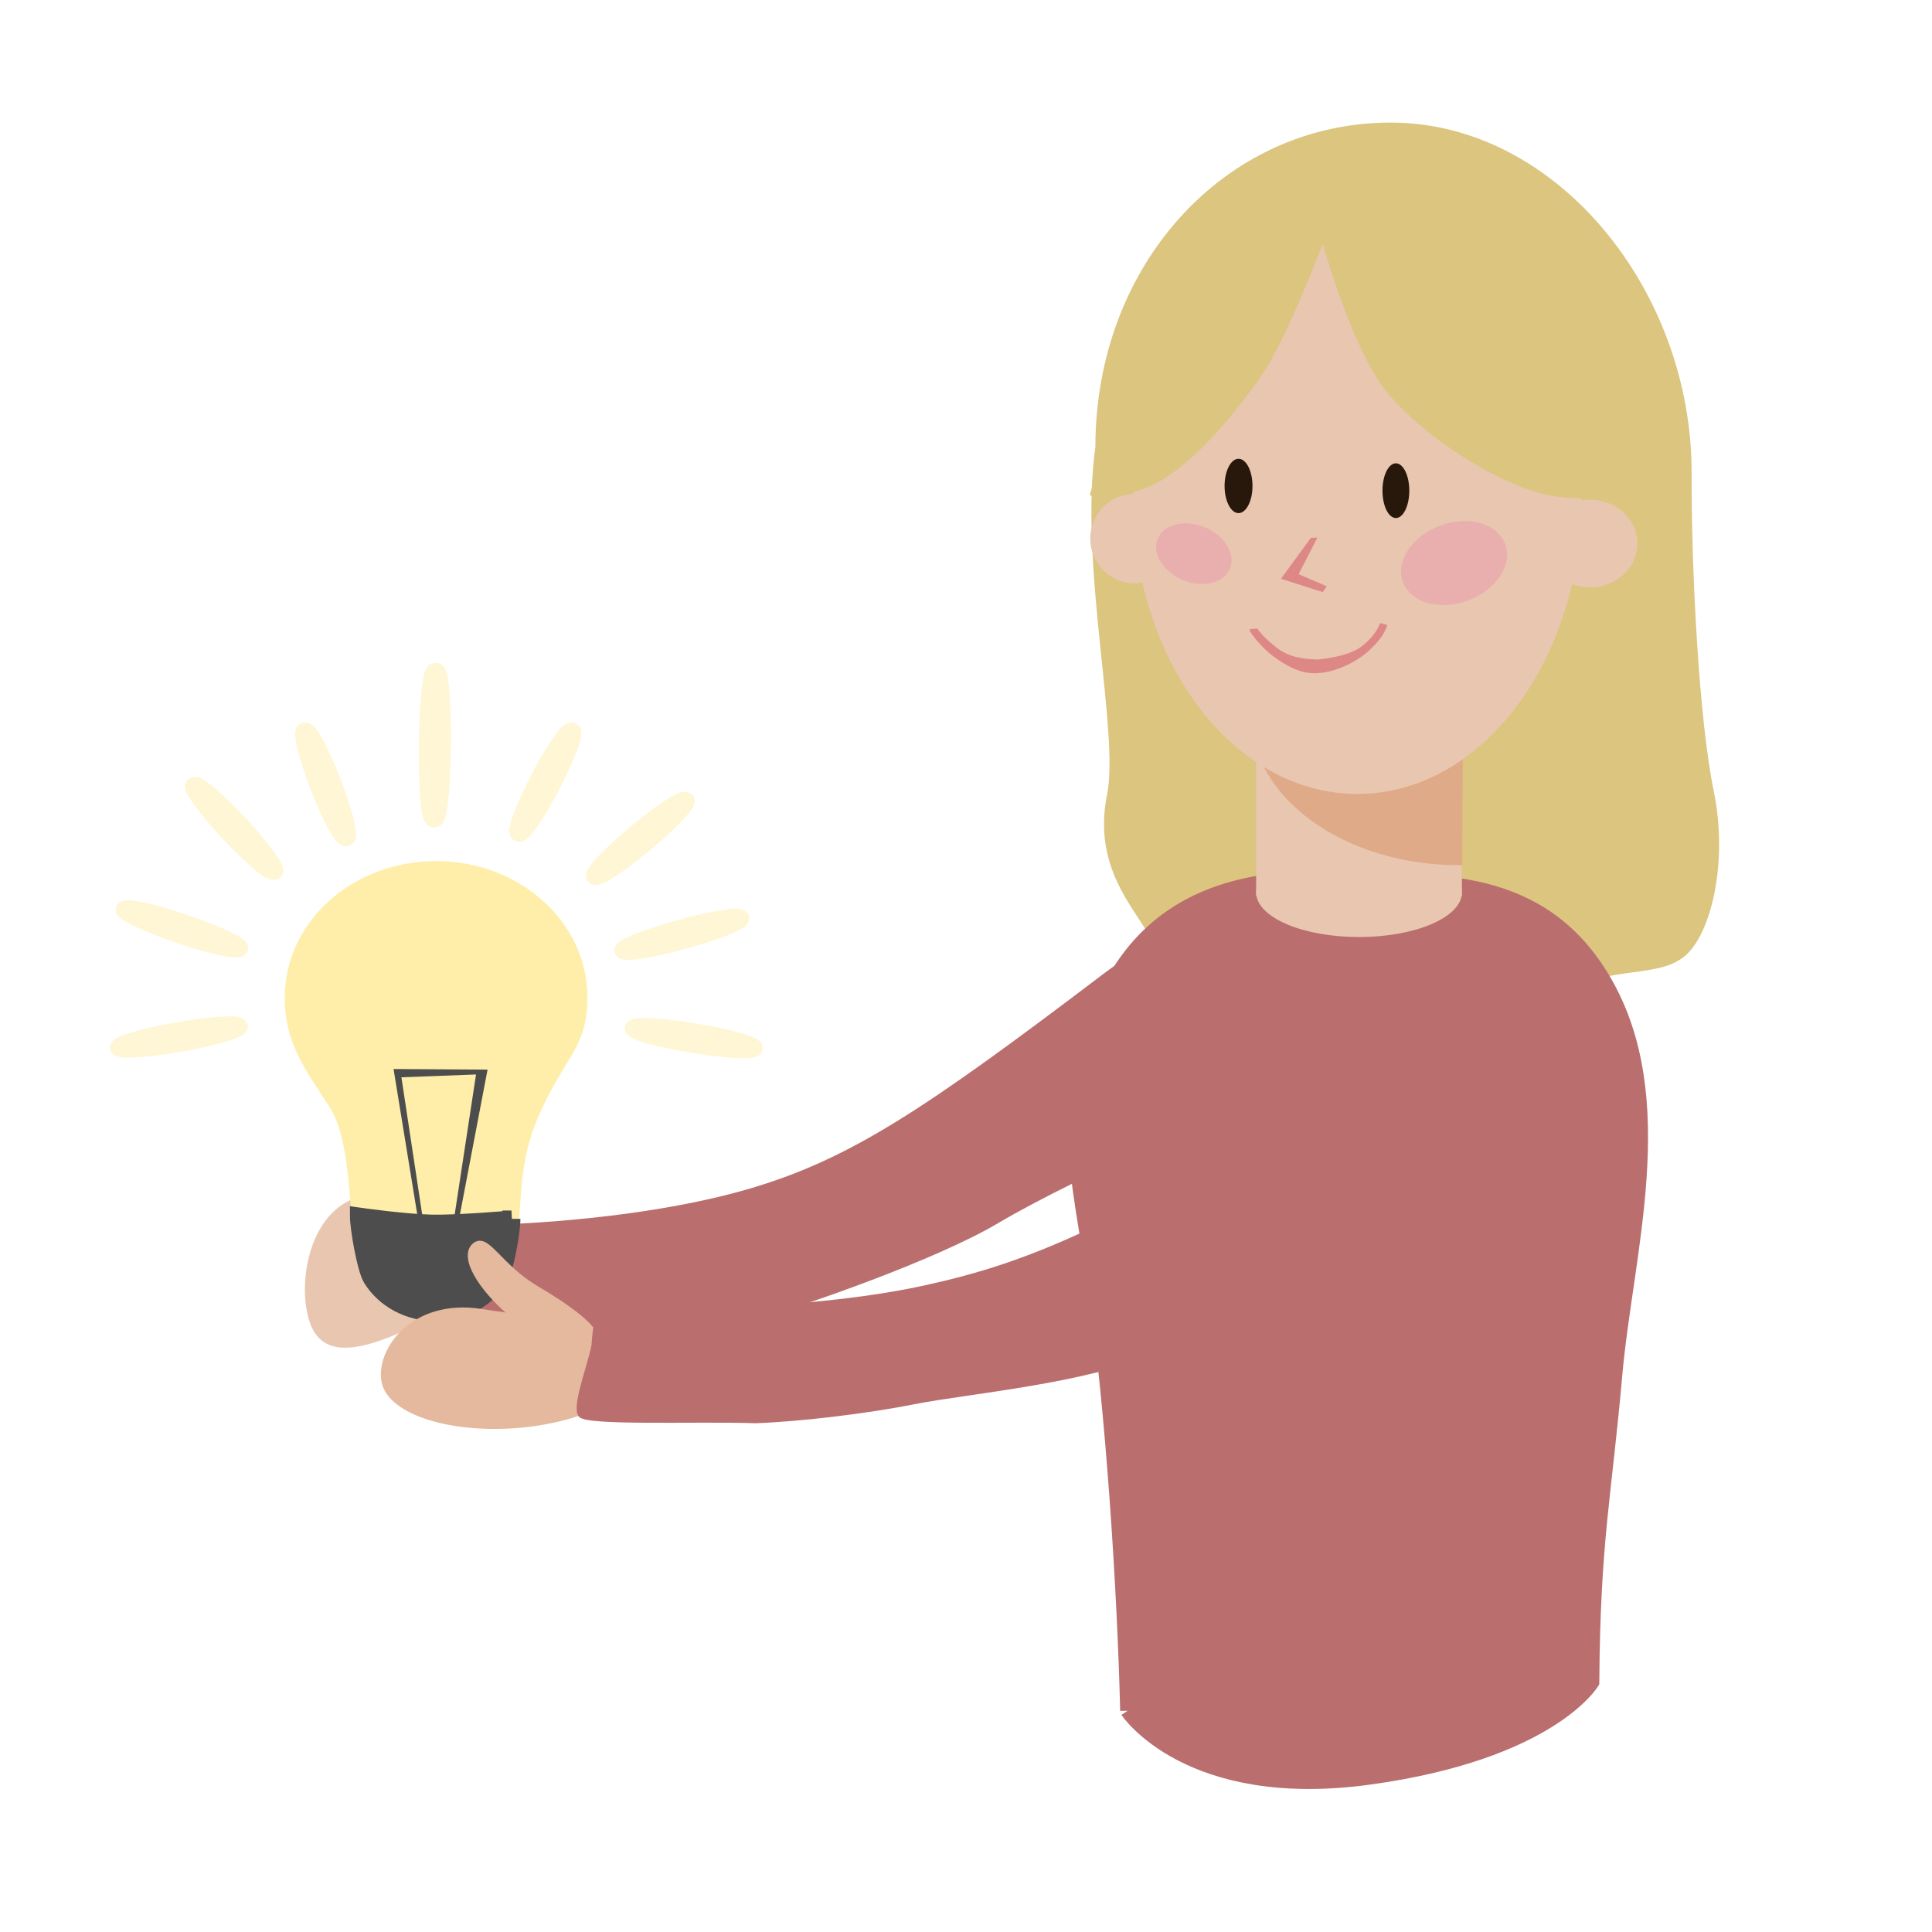
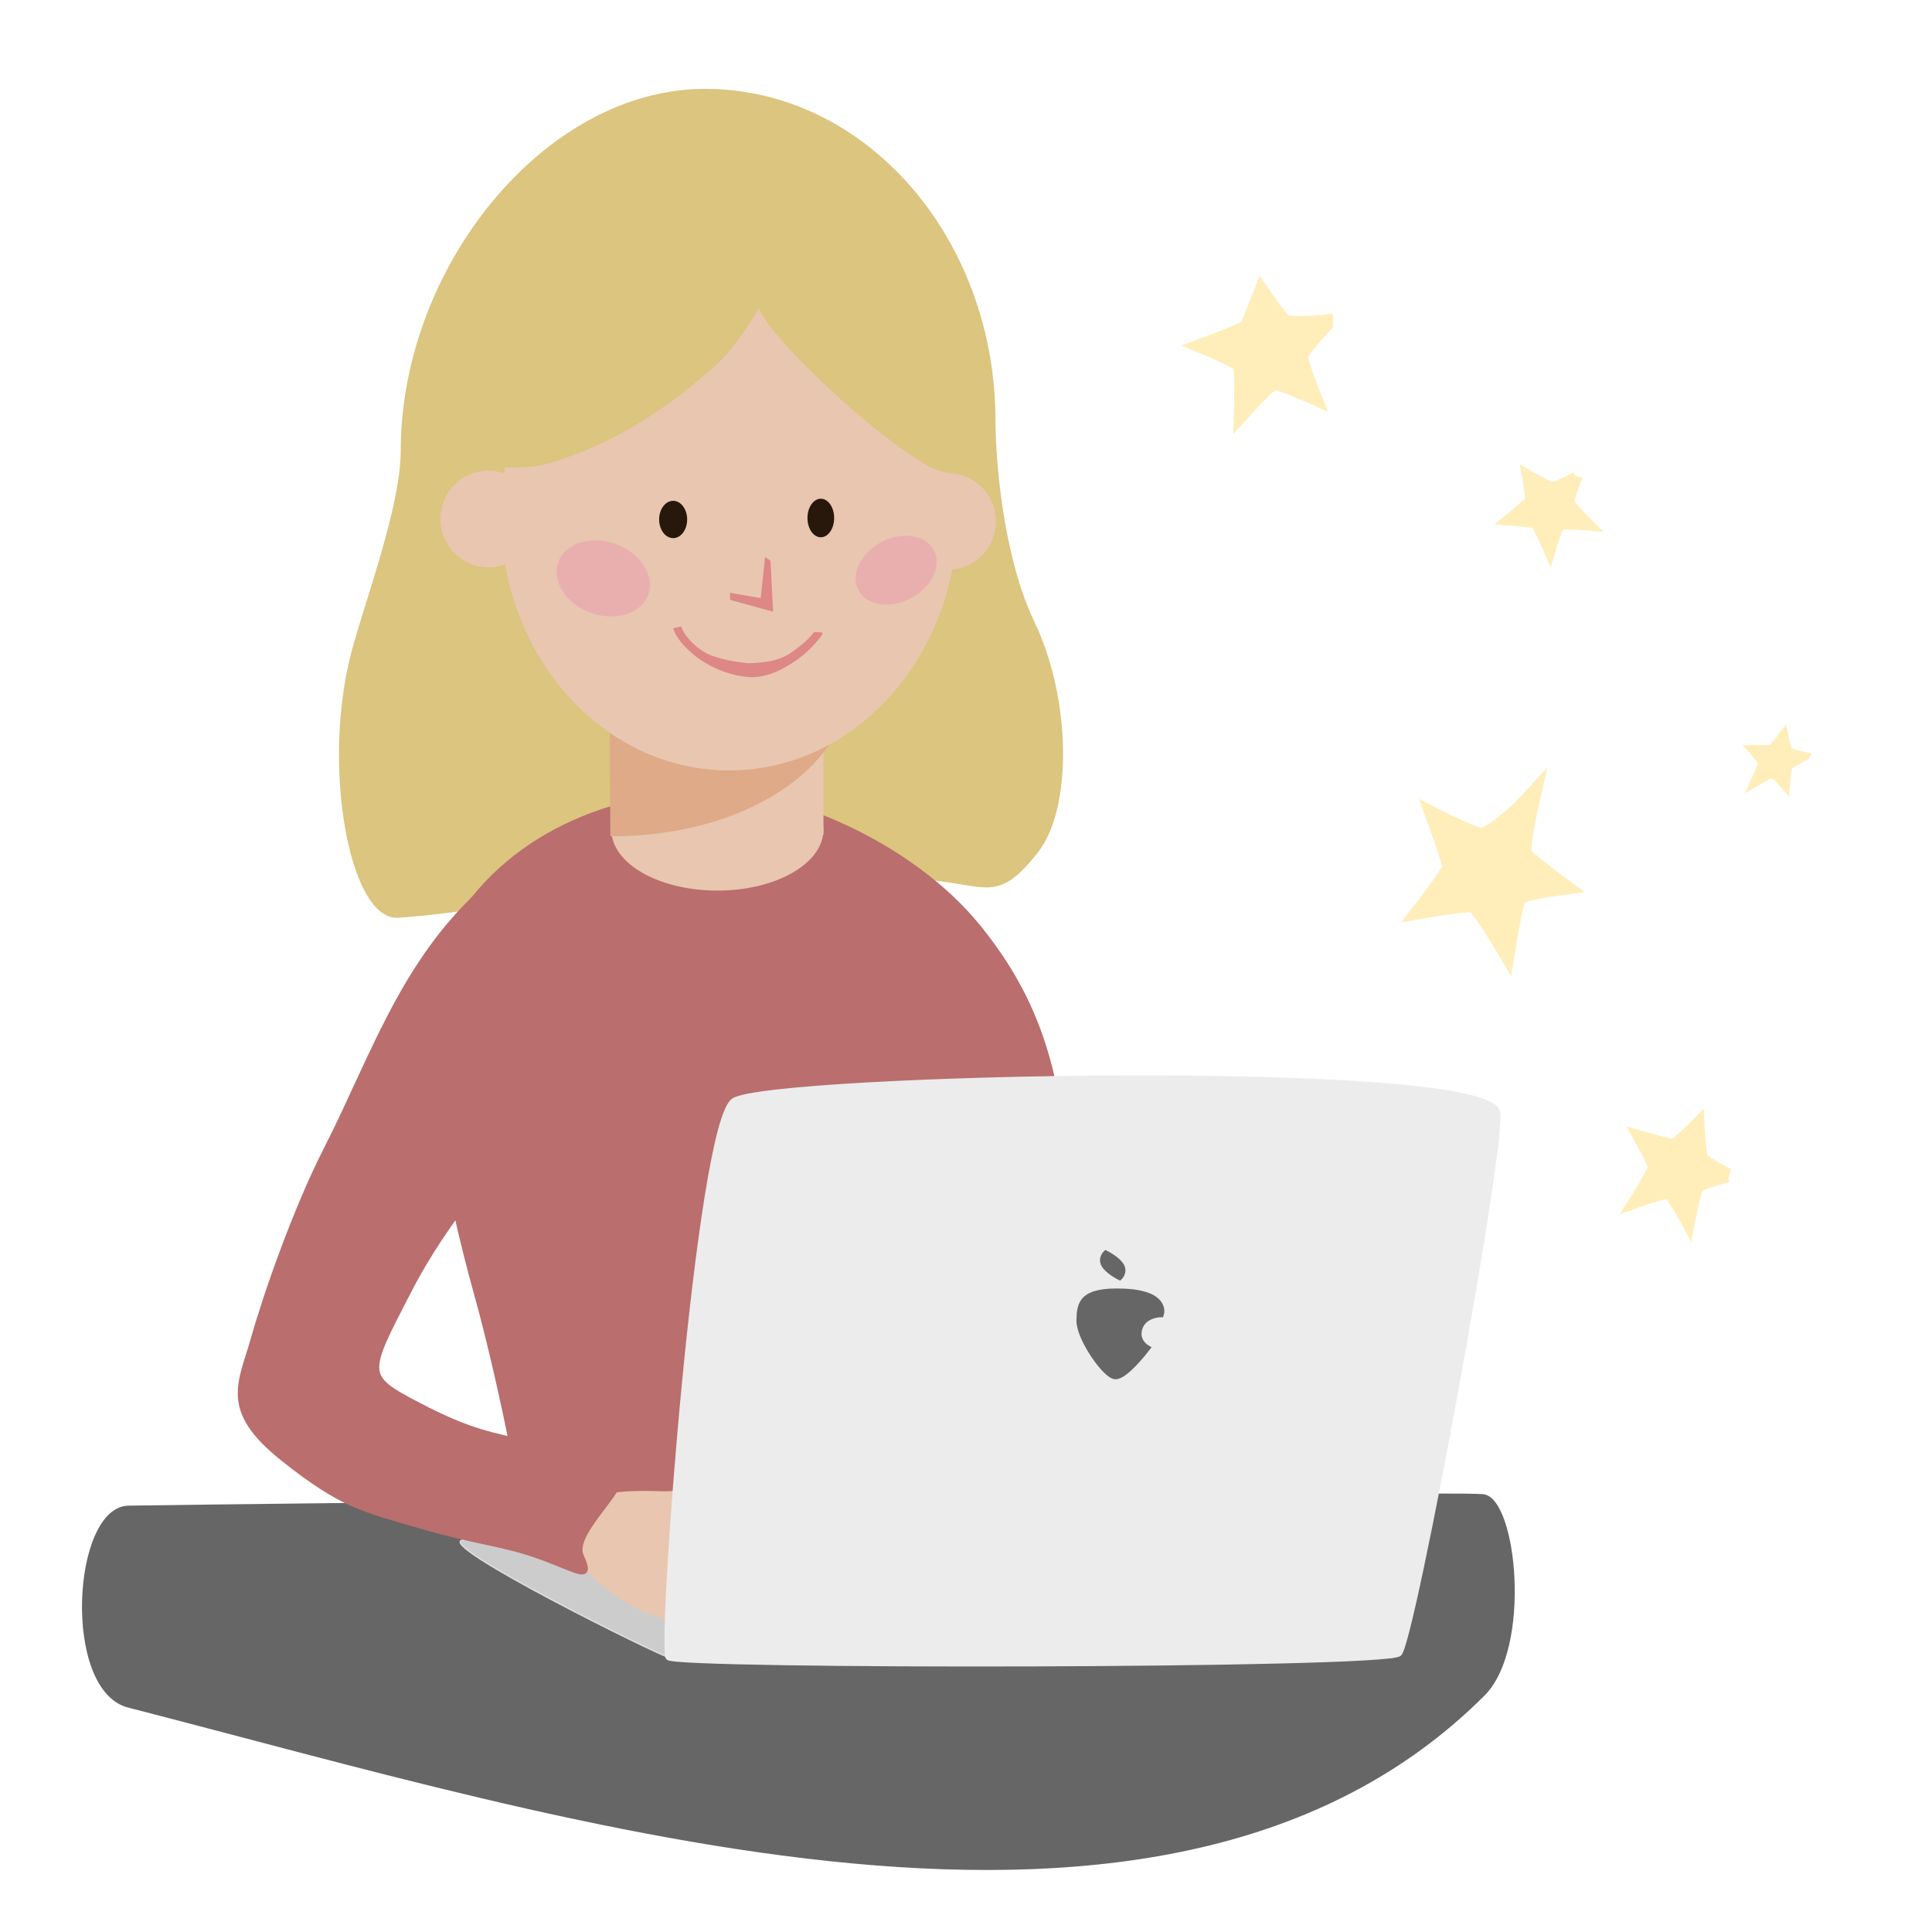
- <svg xmlns="http://www.w3.org/2000/svg" width="140mm" height="140mm" viewBox="0 0 140 140" version="1.1" id="svg8092">
-   <defs id="defs8086" />
+ <svg xmlns="http://www.w3.org/2000/svg" width="140mm" height="140mm" viewBox="0 0 140 140" version="1.1" id="svg5215">
+   <defs id="defs5209">
+     </defs>
  <g id="layer1" transform="translate(0,-157)">
-     <path style="opacity:1;fill:#dbc57f;fill-opacity:1;stroke:#dbc57f;stroke-width:0.593;stroke-opacity:1;paint-order:fill markers stroke" d="m 79.673,189.393 c -1.199,8.577 1.773,20.653 0.836,25.269 -0.937,4.616 1.467,7.457 2.621,9.318 1.339,2.159 3.481,2.161 8.181,4.702 4.699,2.541 15.662,2.085 20.895,-0.013 4.959,-1.987 7.854,-1.135 9.657,-2.587 1.803,-1.452 3.093,-6.562 2.027,-11.721 -1.066,-5.159 -1.63,-15.907 -1.606,-23.136 0,-13.049 -9.668,-25.046 -21.505,-25.046 -11.837,0 -21.107,10.165 -21.107,23.214 z" id="path4797-2" />
-     <path style="opacity:1;fill:#ba6e6e;fill-opacity:1;stroke:#ba6e6e;stroke-width:0.24;stroke-opacity:1;paint-order:fill markers stroke" d="m 31.75,248.918 c 0,0 -0.137,-2.618 0.267,-2.945 0.404,-0.328 2.828,-0.074 2.828,-0.074 7.403,-0.193 14.606,-1.181 19.678,-2.699 7.217,-2.159 12.602,-5.765 24.885,-15.061 5.528,-4.304 13.332,-7.714 14.647,-7.098 l 3.26,5.134 -6.066,-0.413 c -0.841,3.347 -1.359,10.609 -1.468,10.848 -0.368,0.805 -11.268,5.229 -17.558,8.946 -4.45,2.629 -13.978,5.964 -17.615,6.976 -3.262,0.908 -7.96,1.773 -11.009,2.029 -4.104,0.024 -11.854,0.582 -12.327,0.063 -0.473,-0.519 0.322,-3.974 0.478,-5.705 z" id="path8009-0" />
-     <ellipse style="fill:#e9c6af;stroke-width:0.501" id="path81-5" cx="-115.216" cy="196.386" rx="3.44" ry="3.185" transform="scale(-1,1)" />
-     <ellipse style="fill:#e9c6af;stroke-width:0.486" id="path81-0-7" cx="-82.183" cy="196.029" rx="3.181" ry="3.236" transform="scale(-1,1)" />
-     <path style="opacity:1;fill:#ba6e6e;fill-opacity:1;stroke:#ba6e6e;stroke-width:1.109;stroke-opacity:1;paint-order:fill markers stroke" d="m 81.726,280.963 c -0.207,-8.6 -1.044,-21.865 -2.337,-30.741 -1.189,-8.159 -2.984,-13.564 0.992,-21.457 3.977,-7.893 11.8,-8.308 17.522,-8.066 5.988,0.318 13.711,-0.494 18.318,7.414 4.973,8.536 1.559,19.678 0.781,28.521 -0.778,8.843 -1.588,11.902 -1.666,22.26 0,0 -3.009,5.072 -16.131,6.876 -13.122,1.804 -17.479,-4.809 -17.479,-4.809 z" id="path4872-1" />
-     <g id="g4870-4" transform="matrix(-1.50807,0,0,0.9356208,323.3886,153.6064)">
-       <rect y="58.796" x="144.326" height="14.098" width="9.622" id="rect4838-0" style="opacity:1;fill:#e9c6af;fill-opacity:1;stroke:#e9c6af;stroke-width:0.265;stroke-opacity:1;paint-order:fill markers stroke" />
-       <ellipse ry="3.322" rx="4.809" cy="72.744" cx="149.136" id="path4842-9" style="opacity:1;fill:#e9c6af;fill-opacity:1;stroke:#e9c6af;stroke-width:0.269;stroke-opacity:1;paint-order:fill markers stroke" />
+     <path style="opacity:1;fill:#dbc57f;fill-opacity:1;stroke:#dbc57f;stroke-width:0.586;stroke-opacity:1;paint-order:fill markers stroke" d="m 71.845,187.518 c 0,2.533 0.478,9.726 2.858,14.69 2.588,5.397 2.756,13.263 0.246,16.422 -3.168,3.986 -3.369,1.778 -10.044,1.716 -6.675,-0.061 -15.964,0.6 -21.456,0.6 -5.699,1e-5 -4.995,1.561 -14.588,2.264 -3.156,0.232 -5.296,-10.538 -3.121,-18.854 0.927,-3.543 3.591,-10.59 3.591,-14.681 0,-13.137 10.306,-25.943 21.765,-25.943 11.46,0 20.749,10.649 20.749,23.786 z" id="path4797-2" />
+     <ellipse style="fill:#e9c6af;stroke:#e9c6af;stroke-width:0.491;stroke-opacity:1" id="path81-5" cx="35.386" cy="194.61" rx="3.233" ry="3.258" />
+     <ellipse style="fill:#e9c6af;stroke:#e9c6af;stroke-width:0.491;stroke-opacity:1" id="path81-0-7" cx="68.691" cy="194.782" rx="3.233" ry="3.258" />
+     <path style="opacity:1;fill:#ba6e6e;fill-opacity:1;stroke:#ba6e6e;stroke-width:1.048;stroke-miterlimit:4;stroke-dasharray:none;stroke-opacity:1;paint-order:fill markers stroke" d="m 80.952,268.892 c 0,0 -4.176,-10.578 -4.03,-21.612 0.146,-11.035 -1.622,-17.156 -6.341,-22.943 -4.719,-5.787 -13.709,-9.789 -19.802,-9.506 -6.042,0.281 -13.822,2.724 -17.93,10.094 -2.913,5.227 -0.019,18.455 2.018,25.759 2.037,7.303 3.785,17.29 3.785,17.29 l 14.585,1.231 z" id="path4872-1" />
+     <g id="g4870-4" transform="matrix(1.554669,0,0,1.276364,-179.8723,126.0264)">
+       <rect y="57.425" x="144.326" height="14.098" width="9.622" id="rect4838-0" style="opacity:1;fill:#e9c6af;fill-opacity:1;stroke:#e9c6af;stroke-width:0.265;stroke-opacity:1;paint-order:fill markers stroke" />
+       <ellipse ry="3.322" rx="4.809" cy="71.373" cx="149.136" id="path4842-9" style="opacity:1;fill:#e9c6af;fill-opacity:1;stroke:#e9c6af;stroke-width:0.269;stroke-opacity:1;paint-order:fill markers stroke" />
    </g>
-     <ellipse style="opacity:1;fill:#28170b;fill-opacity:1;stroke-width:0.417;paint-order:fill markers stroke" id="path4752-5-8" cx="-92.517" cy="192.69" rx="0.875" ry="1.265" transform="scale(-1,1)" />
-     <path style="opacity:1;fill:#deaa87;fill-opacity:1;stroke:#deaa87;stroke-width:0.521;stroke-opacity:1;paint-order:fill markers stroke" id="path4951-8" d="m -90.878,208.701 a 14.875,10.735 0 0 1 -14.818,10.735 l -0.057,-10.735 z" transform="scale(-1,1)" />
-     <ellipse style="opacity:1;fill:#e9c6af;stroke:#e9c6af;stroke-width:0.456;stroke-opacity:1" id="path77-5" cx="-98.361" cy="192.966" rx="16.051" ry="21.34" transform="scale(-1,1)" />
-     <ellipse style="opacity:1;fill:#28170b;fill-opacity:1;stroke-width:0.55;paint-order:fill markers stroke" id="path4752-01" cx="-101.151" cy="192.556" rx="0.972" ry="1.983" transform="scale(-1,1)" />
-     <ellipse style="opacity:1;fill:#28170b;fill-opacity:1;stroke-width:0.575;paint-order:fill markers stroke" id="path4752-0-9" ry="1.968" rx="1.011" cy="192.214" cx="-89.749" transform="scale(-1,1)" />
-     <path style="color:#000000;font-style:normal;font-variant:normal;font-weight:normal;font-stretch:normal;font-size:medium;line-height:normal;font-family:sans-serif;font-variant-ligatures:normal;font-variant-position:normal;font-variant-caps:normal;font-variant-numeric:normal;font-variant-alternates:normal;font-feature-settings:normal;text-indent:0;text-align:start;text-decoration:none;text-decoration-line:none;text-decoration-style:solid;text-decoration-color:#000000;letter-spacing:normal;word-spacing:normal;text-transform:none;writing-mode:lr-tb;direction:ltr;text-orientation:mixed;dominant-baseline:auto;baseline-shift:baseline;text-anchor:start;white-space:normal;shape-padding:0;clip-rule:nonzero;display:inline;overflow:visible;visibility:visible;opacity:1;isolation:auto;mix-blend-mode:normal;color-interpolation:sRGB;color-interpolation-filters:linearRGB;solid-color:#000000;solid-opacity:1;vector-effect:none;fill:#de8787;fill-opacity:1;fill-rule:nonzero;stroke:none;stroke-width:0.718px;stroke-linecap:butt;stroke-linejoin:miter;stroke-miterlimit:4;stroke-dasharray:none;stroke-dashoffset:0;stroke-opacity:1;color-rendering:auto;image-rendering:auto;shape-rendering:auto;text-rendering:auto;enable-background:accumulate" d="m 94.989,195.978 0.474,-0.021 -1.36,2.649 2.036,0.88 -0.291,0.418 -3.024,-0.965 z" id="path4787-5" />
-     <path style="color:#000000;font-style:normal;font-variant:normal;font-weight:normal;font-stretch:normal;font-size:medium;line-height:normal;font-family:sans-serif;font-variant-ligatures:normal;font-variant-position:normal;font-variant-caps:normal;font-variant-numeric:normal;font-variant-alternates:normal;font-feature-settings:normal;text-indent:0;text-align:start;text-decoration:none;text-decoration-line:none;text-decoration-style:solid;text-decoration-color:#000000;letter-spacing:normal;word-spacing:normal;text-transform:none;writing-mode:lr-tb;direction:ltr;text-orientation:mixed;dominant-baseline:auto;baseline-shift:baseline;text-anchor:start;white-space:normal;shape-padding:0;clip-rule:nonzero;display:inline;overflow:visible;visibility:visible;opacity:1;isolation:auto;mix-blend-mode:normal;color-interpolation:sRGB;color-interpolation-filters:linearRGB;solid-color:#000000;solid-opacity:1;vector-effect:none;fill:#de8787;fill-opacity:1;fill-rule:nonzero;stroke:none;stroke-width:0.555px;stroke-linecap:butt;stroke-linejoin:miter;stroke-miterlimit:4;stroke-dasharray:none;stroke-dashoffset:0;stroke-opacity:1;color-rendering:auto;image-rendering:auto;shape-rendering:auto;text-rendering:auto;enable-background:accumulate" d="m 100.528,202.282 c -0.197,0.724 -0.809,1.395 -1.384,1.915 -0.869,0.775 -2.341,1.52 -3.723,1.587 -1.155,0.056 -2.185,-0.509 -3.161,-1.234 -0.676,-0.508 -1.232,-1.143 -1.649,-1.742 -0.03,-0.059 -0.061,-0.114 -0.055,-0.222 l 0.546,-0.036 c 0,0 0.323,0.403 0.408,0.496 0.279,0.289 0.678,0.645 1.14,0.988 0.924,0.687 2.137,0.725 2.802,0.759 0.567,-0.044 2.174,-0.263 3.007,-0.812 0.631,-0.392 1.165,-1.031 1.432,-1.547 -9.12e-4,0.01 0.103,-0.282 0.103,-0.282 z" id="path4793-0" />
-     <path style="fill:#dbc57f;fill-opacity:1;stroke:#dbc57f;stroke-width:0.513px;stroke-linecap:butt;stroke-linejoin:miter;stroke-opacity:1" d="m 94.925,170.301 c 0,0 2.724,11.576 6.042,15.275 3.318,3.698 8.484,6.539 11.409,7.071 2.926,0.532 4.77,-0.125 4.77,-0.125 l -2.705,-13.771 -10.178,-7.675 z" id="path4806-8" />
-     <path style="fill:#dbc57f;fill-opacity:1;stroke:#dbc57f;stroke-width:0.489px;stroke-linecap:butt;stroke-linejoin:miter;stroke-opacity:1" d="m 98.406,166.896 c 0,0 -4.457,13.299 -7.293,17.322 -2.836,4.023 -5.867,7.073 -8.252,7.946 -2.385,0.872 -3.589,0.551 -3.589,0.551 l 4.281,-14.462 7.698,-8.066 z" id="path4806-3-3" />
-     <ellipse style="opacity:1;fill:#e9afaf;fill-opacity:1;stroke:#e9afaf;stroke-width:0.386;stroke-opacity:1;paint-order:fill markers stroke" id="path4901-5" cx="-179.674" cy="193.705" rx="3.463" ry="3.071" transform="matrix(-0.9946721,-0.1030889,-0.3786731,0.9255305,0,0)" />
-     <ellipse style="opacity:1;fill:#e9afaf;fill-opacity:1;stroke:#e9afaf;stroke-width:0.275;stroke-opacity:1;paint-order:fill markers stroke" id="path4901-2-9" cx="88.951" cy="219.586" rx="2.113" ry="2.558" transform="matrix(-0.8409248,0.541152,0.7346173,0.6784817,0,0)" />
-     <g id="g8061" style="stroke:#e9c6af;stroke-opacity:1" transform="matrix(1.454158,-0.3509339,0.3567635,1.599354,-122.9129,59.07443)">
-       <g id="g8745" transform="matrix(0.7751153,0.6218426,-0.4950559,1.289417,94.73185,-53.54737)">
-         <path style="opacity:1;fill:#e9c6af;fill-opacity:1;stroke:#e9c6af;stroke-width:0.301;stroke-opacity:1;paint-order:fill markers stroke" d="m 51.59,119.643 c 0.257,-0.629 -1.208,-0.452 -3.161,-0.469 -1.987,-0.017 -2.612,-0.714 -2.869,-0.085 -0.257,0.629 0.28,0.803 2.16,1.12 1.88,0.316 3.613,0.063 3.87,-0.566 z" id="path8056" />
-         <path style="opacity:1;fill:#e9c6af;fill-opacity:1;stroke:#e9c6af;stroke-width:0.191;stroke-opacity:1;paint-order:fill markers stroke" d="m 53.586,119.151 c 0.907,1.014 -1.044,2.587 -3.677,4.347 -2.632,1.76 -4.949,3.041 -5.856,2.027 -0.907,-1.014 -0.587,-3.664 2.385,-4.746 2.362,-0.86 6.241,-2.642 7.148,-1.628 z" id="path8051" />
-       </g>
+     <ellipse style="opacity:1;fill:#28170b;fill-opacity:1;stroke-width:0.421;paint-order:fill markers stroke" id="path4752-5-8" cx="59.957" cy="190.838" rx="0.889" ry="1.273" />
+     <path style="opacity:1;fill:#deaa87;fill-opacity:1;stroke:#deaa87;stroke-width:0.555;stroke-opacity:1;paint-order:fill markers stroke" id="path4951-8" d="M 61.216,206.522 A 16.775,10.795 0 0 1 44.506,217.317 L 44.442,206.522 Z" />
+     <ellipse style="opacity:1;fill:#e9c6af;stroke:#e9c6af;stroke-width:0.425;stroke-opacity:1" id="path77-5" cx="52.84" cy="194.352" rx="16.329" ry="18.264" />
+     <ellipse style="opacity:1;fill:#28170b;fill-opacity:1;stroke-width:0.464;paint-order:fill markers stroke" id="path4752-01" cx="48.779" cy="194.643" rx="1.015" ry="1.352" />
+     <ellipse style="opacity:1;fill:#28170b;fill-opacity:1;stroke-width:0.474;paint-order:fill markers stroke" id="path4752-0-9" ry="1.397" rx="0.967" cy="194.536" cx="59.479" />
+     <path style="color:#000000;font-style:normal;font-variant:normal;font-weight:normal;font-stretch:normal;font-size:medium;line-height:normal;font-family:sans-serif;font-variant-ligatures:normal;font-variant-position:normal;font-variant-caps:normal;font-variant-numeric:normal;font-variant-alternates:normal;font-feature-settings:normal;text-indent:0;text-align:start;text-decoration:none;text-decoration-line:none;text-decoration-style:solid;text-decoration-color:#000000;letter-spacing:normal;word-spacing:normal;text-transform:none;writing-mode:lr-tb;direction:ltr;text-orientation:mixed;dominant-baseline:auto;baseline-shift:baseline;text-anchor:start;white-space:normal;shape-padding:0;clip-rule:nonzero;display:inline;overflow:visible;visibility:visible;opacity:1;isolation:auto;mix-blend-mode:normal;color-interpolation:sRGB;color-interpolation-filters:linearRGB;solid-color:#000000;solid-opacity:1;vector-effect:none;fill:#de8787;fill-opacity:1;fill-rule:nonzero;stroke:none;stroke-width:0.726px;stroke-linecap:butt;stroke-linejoin:miter;stroke-miterlimit:4;stroke-dasharray:none;stroke-dashoffset:0;stroke-opacity:1;color-rendering:auto;image-rendering:auto;shape-rendering:auto;text-rendering:auto;enable-background:accumulate" d="m 55.833,197.639 -0.391,-0.279 -0.321,2.98 -2.222,-0.381 0.014,0.512 3.109,0.854 z" id="path4787-5" />
+     <path style="color:#000000;font-style:normal;font-variant:normal;font-weight:normal;font-stretch:normal;font-size:medium;line-height:normal;font-family:sans-serif;font-variant-ligatures:normal;font-variant-position:normal;font-variant-caps:normal;font-variant-numeric:normal;font-variant-alternates:normal;font-feature-settings:normal;text-indent:0;text-align:start;text-decoration:none;text-decoration-line:none;text-decoration-style:solid;text-decoration-color:#000000;letter-spacing:normal;word-spacing:normal;text-transform:none;writing-mode:lr-tb;direction:ltr;text-orientation:mixed;dominant-baseline:auto;baseline-shift:baseline;text-anchor:start;white-space:normal;shape-padding:0;clip-rule:nonzero;display:inline;overflow:visible;visibility:visible;opacity:1;isolation:auto;mix-blend-mode:normal;color-interpolation:sRGB;color-interpolation-filters:linearRGB;solid-color:#000000;solid-opacity:1;vector-effect:none;fill:#de8787;fill-opacity:1;fill-rule:nonzero;stroke:none;stroke-width:0.58px;stroke-linecap:butt;stroke-linejoin:miter;stroke-miterlimit:4;stroke-dasharray:none;stroke-dashoffset:0;stroke-opacity:1;color-rendering:auto;image-rendering:auto;shape-rendering:auto;text-rendering:auto;enable-background:accumulate" d="m 48.781,202.525 c 0.213,0.731 0.877,1.408 1.501,1.934 0.943,0.782 2.538,1.535 4.038,1.602 1.252,0.057 2.37,-0.514 3.428,-1.246 0.733,-0.513 1.336,-1.154 1.789,-1.759 0.032,-0.059 0.066,-0.115 0.06,-0.224 l -0.593,-0.036 c 0,0 -0.35,0.407 -0.442,0.501 -0.302,0.291 -0.735,0.651 -1.236,0.998 -1.002,0.694 -2.318,0.733 -3.039,0.767 -0.615,-0.044 -2.357,-0.265 -3.261,-0.82 -0.685,-0.396 -1.263,-1.041 -1.553,-1.562 0.001,0.01 -0.112,-0.285 -0.112,-0.285 z" id="path4793-0" />
+     <path style="fill:#dbc57f;fill-opacity:1;stroke:#dbc57f;stroke-width:0.506px;stroke-linecap:butt;stroke-linejoin:miter;stroke-opacity:1" d="m 58.758,170.735 c 0,0 -3.464,9.32 -7.126,12.601 -3.662,3.281 -7.593,5.752 -12.083,7.039 -1.598,0.458 -4.988,0.157 -4.988,0.157 l 4.424,-13.785 10.746,-6.4 z" id="path4806-8" />
+     <path style="fill:#dbc57f;fill-opacity:1;stroke:#dbc57f;stroke-width:0.469px;stroke-linecap:butt;stroke-linejoin:miter;stroke-opacity:1" d="m 51.594,168.769 c 0,0 1.686,8.483 4.7,12.114 3.014,3.631 8.219,8.023 10.9,9.569 2.681,1.545 3.775,-0.319 3.775,-0.319 L 69.249,177.757 59.561,168.976 Z" id="path4806-3-3" />
+     <ellipse style="opacity:1;fill:#e9afaf;fill-opacity:1;stroke:#e9afaf;stroke-width:0.345;stroke-opacity:1;paint-order:fill markers stroke" id="path4901-5" cx="-49.007" cy="210.618" rx="3.01" ry="2.817" transform="matrix(0.9815808,-0.1910475,0.4359391,0.8999762,0,0)" />
+     <ellipse style="opacity:1;fill:#e9afaf;fill-opacity:1;stroke:#e9afaf;stroke-width:0.3;stroke-opacity:1;paint-order:fill markers stroke" id="path4901-2-9" cx="194.306" cy="117.391" rx="2.237" ry="2.877" transform="matrix(0.7854558,0.6189178,-0.7469124,0.6649224,0,0)" />
+     <path style="opacity:1;fill:#666666;fill-opacity:1;stroke:#666666;stroke-width:0.244;stroke-opacity:1;paint-order:fill markers stroke" d="m 9.314,266.227 c 4.445,-0.088 95.87,-1.119 98.167,-0.831 2.298,0.288 3.414,10.986 0,14.393 -23.04,22.99 -66.095,9.058 -98.167,0.831 -4.694,-1.204 -3.96,-14.315 0,-14.393 z" id="rect5267" />
+     <path style="opacity:1;fill:#cccccc;fill-opacity:1;stroke:#e3dbdb;stroke-width:0.102;stroke-opacity:1;paint-order:fill markers stroke" d="m 33.604,268.598 c 2.615,-0.131 52.226,0.116 54.612,0.331 2.131,0.192 13.582,8.103 12.649,8.172 -0.933,0.069 -51.549,0.145 -52.162,0.094 -0.612,-0.051 -17.606,-8.472 -15.099,-8.597 z" id="rect5044-9-2" />
+     <g id="g8061" style="stroke:#e9c6af;stroke-opacity:1" transform="matrix(-1.475693,0.09309741,0.05126022,1.73245,111.3261,57.39175)">
+       <path id="path8051" d="m 51.737,118.048 c 0.45,1.221 -1.584,3.602 -4.727,4.552 -3.143,0.95 -5.964,1.316 -6.415,0.095 -0.45,-1.221 0.883,-3.664 4.078,-3.872 2.539,-0.165 6.613,-1.997 7.064,-0.776 z" style="opacity:1;fill:#e9c6af;fill-opacity:1;stroke:#e9c6af;stroke-width:0.191;stroke-opacity:1;paint-order:fill markers stroke" />
+       <path id="path8056" d="m 50.636,118.022 c 0.175,-0.647 -1.589,-0.697 -3.539,-0.532 -1.984,0.168 -3.227,-0.617 -3.402,0.029 -0.175,0.647 1.237,1.283 3.154,1.422 1.917,0.139 3.613,-0.273 3.788,-0.92 z" style="opacity:1;fill:#e9c6af;fill-opacity:1;stroke:#e9c6af;stroke-width:0.301;stroke-opacity:1;paint-order:fill markers stroke" />
    </g>
-     <g id="g8860" transform="matrix(1.287778,0,0,1.196608,-359.4098,86.97048)">
-       <path id="path8762" d="m 311.649,118.917 c 0,2.904 -1.168,3.251 -2.695,6.964 -1.527,3.713 -0.769,6.83 -1.542,8.297 -0.774,1.468 -3.845,2.03 -4.577,2.035 -0.732,0.005 -2.517,-0.668 -3.106,-1.973 -0.589,-1.304 -0.22,-6.544 -1.649,-8.908 -1.429,-2.364 -2.466,-3.81 -2.466,-6.415 0,-4.281 3.59,-7.751 8.018,-7.751 4.428,0 8.018,3.47 8.018,7.751 z" style="opacity:1;fill:#ffeeaa;fill-opacity:1;stroke:#ffeeaa;stroke-width:0.998;stroke-miterlimit:4;stroke-dasharray:none;stroke-opacity:1;paint-order:fill markers stroke" />
-       <path id="path8767" d="m 307.872,132.335 c 0,0.731 -0.363,3.052 -0.721,3.663 -0.355,0.605 -0.866,1.12 -1.499,1.483 -1.271,0.728 -2.838,0.728 -4.109,0 -0.645,-0.369 -1.164,-0.897 -1.519,-1.517 -0.345,-0.603 -0.736,-3.089 -0.736,-3.806 0,0 2.558,0.389 4.074,0.425 1.516,0.036 4.511,-0.248 4.511,-0.248 z" style="opacity:1;fill:#4d4d4d;fill-opacity:1;stroke:#4d4d4d;stroke-width:1.01;stroke-miterlimit:4;stroke-dasharray:none;stroke-opacity:1;paint-order:fill markers stroke" />
-       <ellipse transform="rotate(-10.72283)" ry="0.401" rx="3.441" cy="173.005" cx="261.542" id="path8774" style="opacity:1;fill:#fff6d5;fill-opacity:1;stroke:#fff6d5;stroke-width:0.998;stroke-miterlimit:4;stroke-dasharray:none;stroke-opacity:1;paint-order:fill markers stroke" />
-       <ellipse transform="rotate(20.08875)" ry="0.401" rx="3.441" cy="8.413" cx="311.151" id="path8774-1" style="opacity:1;fill:#fff6d5;fill-opacity:1;stroke:#fff6d5;stroke-width:0.998;stroke-miterlimit:4;stroke-dasharray:none;stroke-opacity:1;paint-order:fill markers stroke" />
-       <ellipse transform="rotate(49.18052)" ry="0.401" rx="3.441" cy="-150.132" cx="273.308" id="path8774-0" style="opacity:1;fill:#fff6d5;fill-opacity:1;stroke:#fff6d5;stroke-width:0.998;stroke-miterlimit:4;stroke-dasharray:none;stroke-opacity:1;paint-order:fill markers stroke" />
-       <ellipse transform="rotate(70.31501)" ry="0.401" rx="3.441" cy="-244.322" cx="200.01" id="path8774-4" style="opacity:1;fill:#fff6d5;fill-opacity:1;stroke:#fff6d5;stroke-width:0.998;stroke-miterlimit:4;stroke-dasharray:none;stroke-opacity:1;paint-order:fill markers stroke" />
-       <ellipse transform="matrix(0.01011121,-0.9999489,0.9997898,0.02050212,0,0)" id="path8774-9" style="opacity:1;fill:#fff6d5;fill-opacity:1;stroke:#fff6d5;stroke-width:1.08;stroke-miterlimit:4;stroke-dasharray:none;stroke-opacity:1;paint-order:fill markers stroke" ry="0.363" rx="4.442" cy="304.613" cx="-97.406" />
-       <ellipse transform="rotate(-64.34844)" ry="0.401" rx="3.441" cy="325.086" cx="38.65" id="path8774-5" style="opacity:1;fill:#fff6d5;fill-opacity:1;stroke:#fff6d5;stroke-width:0.998;stroke-miterlimit:4;stroke-dasharray:none;stroke-opacity:1;paint-order:fill markers stroke" />
-       <ellipse transform="rotate(-42.00636)" ry="0.401" rx="3.441" cy="292.099" cx="161.017" id="path8774-10" style="opacity:1;fill:#fff6d5;fill-opacity:1;stroke:#fff6d5;stroke-width:0.998;stroke-miterlimit:4;stroke-dasharray:none;stroke-opacity:1;paint-order:fill markers stroke" />
-       <ellipse transform="rotate(-16.54134)" ry="0.401" rx="3.441" cy="200.728" cx="271.551" id="path8774-59" style="opacity:1;fill:#fff6d5;fill-opacity:1;stroke:#fff6d5;stroke-width:0.998;stroke-miterlimit:4;stroke-dasharray:none;stroke-opacity:1;paint-order:fill markers stroke" />
-       <ellipse transform="rotate(10.0745)" ry="0.401" rx="3.441" cy="63.868" cx="334.459" id="path8774-3" style="opacity:1;fill:#fff6d5;fill-opacity:1;stroke:#fff6d5;stroke-width:0.998;stroke-miterlimit:4;stroke-dasharray:none;stroke-opacity:1;paint-order:fill markers stroke" />
-       <path id="path8833" d="m 301.238,123.26 1.461,9.641 0.262,-0.039 -1.28,-9.1 4.198,-0.171 -1.308,9.234 0.26,0.047 1.697,-9.576 z" style="color:#000000;font-style:normal;font-variant:normal;font-weight:normal;font-stretch:normal;font-size:medium;line-height:normal;font-family:sans-serif;font-variant-ligatures:normal;font-variant-position:normal;font-variant-caps:normal;font-variant-numeric:normal;font-variant-alternates:normal;font-feature-settings:normal;text-indent:0;text-align:start;text-decoration:none;text-decoration-line:none;text-decoration-style:solid;text-decoration-color:#000000;letter-spacing:normal;word-spacing:normal;text-transform:none;writing-mode:lr-tb;direction:ltr;text-orientation:mixed;dominant-baseline:auto;baseline-shift:baseline;text-anchor:start;white-space:normal;shape-padding:0;clip-rule:nonzero;display:inline;overflow:visible;visibility:visible;opacity:1;isolation:auto;mix-blend-mode:normal;color-interpolation:sRGB;color-interpolation-filters:linearRGB;solid-color:#000000;solid-opacity:1;vector-effect:none;fill:#4d4d4d;fill-opacity:1;fill-rule:nonzero;stroke:none;stroke-width:0.265px;stroke-linecap:butt;stroke-linejoin:miter;stroke-miterlimit:4;stroke-dasharray:none;stroke-dashoffset:0;stroke-opacity:1;color-rendering:auto;image-rendering:auto;shape-rendering:auto;text-rendering:auto;enable-background:accumulate" />
-     </g>
-     <g id="g8061-3" style="fill:#e4b99d;fill-opacity:1;stroke:#e4b99d;stroke-opacity:1" transform="matrix(1.281084,0.7532533,-0.7590326,1.435226,72.50911,43.63743)">
-       <g id="g8741" style="fill:#e4b99d;fill-opacity:1;stroke:#e4b99d;stroke-opacity:1">
-         <path style="opacity:1;fill:#e4b99d;fill-opacity:1;stroke:#e4b99d;stroke-width:0.319;stroke-opacity:1;paint-order:fill markers stroke" d="m 48.813,121.293 c 0.284,-0.653 -1.598,-0.862 -3.713,-0.866 -2.151,-0.004 -3.366,-0.927 -3.65,-0.274 -0.284,0.653 1.135,1.438 3.168,1.753 2.033,0.315 3.911,0.041 4.195,-0.612 z" id="path8056-3" />
-         <path style="opacity:1;fill:#e4b99d;fill-opacity:1;stroke:#e4b99d;stroke-width:0.202;stroke-opacity:1;paint-order:fill markers stroke" d="m 50.977,120.771 c 0.975,1.044 -0.557,3.381 -3.421,5.222 -2.864,1.84 -5.975,2.486 -6.95,1.443 -0.975,-1.044 -0.608,-3.79 2.619,-4.931 2.564,-0.907 6.777,-2.778 7.752,-1.734 z" id="path8051-7" />
-       </g>
-     </g>
-     <path style="opacity:1;fill:#ba6e6e;fill-opacity:1;stroke:#ba6e6e;stroke-width:0.23;stroke-opacity:1;paint-order:fill markers stroke" d="m 42.977,254.49 c 0,0 0.118,-2.135 0.509,-2.626 0.391,-0.491 2.92,0.047 2.92,0.047 7.643,0.124 15.143,-0.471 20.49,-1.626 7.607,-1.643 13.098,-4.119 26.491,-11.948 5.753,-3.362 16.216,-12.96 18.487,-9.788 0,0 1.788,1.779 2.585,3.61 0.798,1.832 1.53,7.396 1.53,7.396 0.636,3.072 -10.736,6.118 -10.867,6.327 -0.443,0.706 -14.75,6.009 -21.527,9.084 -4.793,2.175 -13.525,2.917 -17.353,3.677 -3.433,0.682 -8.342,1.268 -11.504,1.374 -4.231,-0.143 -12.189,0.198 -12.706,-0.439 -0.517,-0.637 0.647,-3.545 0.945,-5.088 z" id="path8009" />
+     <path style="opacity:1;fill:#ba6e6e;fill-opacity:1;stroke:#ba6e6e;stroke-width:0.419;stroke-miterlimit:4;stroke-dasharray:none;stroke-opacity:1;paint-order:fill markers stroke" d="m 42.095,269.756 c 0.86,1.906 -0.16,1.031 -2.994,0.018 -2.833,-1.013 -4.336,-0.969 -8.484,-2.177 -4.2,-1.223 -5.772,-1.463 -10.145,-4.957 -4.373,-3.494 -2.993,-5.406 -2.096,-8.593 0.897,-3.187 3.048,-9.366 5.279,-13.741 3.653,-7.164 5.953,-14.897 13.154,-20.251 -0.046,0.177 -0.195,7.262 -1.08,10.763 l -1.609,6.364 c 0,0 0.204,1.327 0.764,3.516 0.56,2.189 -2.206,3.882 -5.311,9.902 -3.105,6.02 -3.253,6.142 0.692,8.21 3.945,2.067 5.385,2.176 8.472,2.91 3.088,0.734 4.238,1.137 5.687,1.624 2.165,0.727 -3.19,4.506 -2.331,6.413 z" id="path7356" />
+     <path style="opacity:1;fill:#ececec;fill-opacity:1;stroke:#ececec;stroke-width:0.377;stroke-opacity:1;paint-order:fill markers stroke" d="m 53.177,236.752 c 2.688,-1.731 54.312,-2.899 55.336,0.816 0.543,1.971 -6.16,38.347 -7.119,39.262 -0.959,0.915 -52.341,0.953 -52.97,0.283 -0.629,-0.67 2.176,-38.701 4.753,-40.361 z" id="rect5044" />
+     <path style="opacity:1;fill:#666666;fill-opacity:1;stroke:#666666;stroke-width:0.538;stroke-miterlimit:4;stroke-dasharray:none;stroke-opacity:1;paint-order:fill markers stroke" d="m 82.53,253.197 c -0.342,0.996 0.52,1.506 0.52,1.506 0,0 -1.553,2.034 -2.241,1.973 -0.688,-0.061 -2.55,-2.74 -2.535,-3.967 0.015,-1.235 0.134,-2.192 3.187,-2.059 3.053,0.133 2.62,1.535 2.62,1.535 0,0 -1.209,0.015 -1.551,1.012 z" id="path8026" />
+     <path style="opacity:1;fill:#666666;fill-opacity:1;stroke:#666666;stroke-width:0.343;stroke-miterlimit:4;stroke-dasharray:none;stroke-opacity:1;paint-order:fill markers stroke" d="m 81.286,248.71 c -0.281,-0.501 -1.163,-0.929 -1.163,-0.929 0,0 -0.426,0.385 -0.145,0.886 0.281,0.501 1.163,0.929 1.163,0.929 0,0 0.426,-0.385 0.145,-0.886 z" id="path8048" />
+     <path style="opacity:1;fill:#ffeeba;fill-opacity:1;stroke:#ffeeba;stroke-width:1.287;stroke-miterlimit:4;stroke-dasharray:none;stroke-opacity:1;paint-order:fill markers stroke" d="m 95.963,180.45 c 0,0 -2.552,0.263 -2.958,-0.06 -0.405,-0.323 -1.564,-2.044 -1.564,-2.044 0,0 -0.84,2.189 -1.027,2.426 -0.187,0.237 -3.052,1.299 -3.052,1.299 0,0 2.385,0.993 2.59,1.315 0.205,0.322 0.104,3.35 0.104,3.35 0,0 1.825,-2.022 2.201,-2.116 0.375,-0.095 2.792,0.987 2.792,0.987 0,0 -0.97,-2.405 -0.905,-2.839 0.064,-0.433 1.819,-2.317 1.819,-2.317 z" id="path9714-7" />
+     <path style="opacity:1;fill:#ffeeba;fill-opacity:1;stroke:#ffeeba;stroke-width:1.019;stroke-miterlimit:4;stroke-dasharray:none;stroke-opacity:1;paint-order:fill markers stroke" d="m 125.188,242.163 c 0,0 -1.814,-0.905 -1.946,-1.293 -0.132,-0.388 -0.233,-2.353 -0.233,-2.353 0,0 -1.432,1.433 -1.658,1.512 -0.226,0.079 -2.445,-0.573 -2.445,-0.573 0,0 1.019,1.826 1.018,2.128 -0.001,0.302 -1.337,2.433 -1.337,2.433 0,0 2.055,-0.727 2.346,-0.631 0.291,0.096 1.386,2.108 1.386,2.108 0,0 0.436,-2.286 0.664,-2.549 0.228,-0.263 2.204,-0.782 2.204,-0.782 z" id="path9714-7-3-3" />
+     <path style="opacity:1;fill:#ffeeba;fill-opacity:1;stroke:#ffeeba;stroke-width:1.477;stroke-miterlimit:4;stroke-dasharray:none;stroke-opacity:1;paint-order:fill markers stroke" d="m 110.226,215.764 c 0,0 -2.186,1.974 -2.811,1.977 -0.624,0.003 -3.263,-1.343 -3.263,-1.343 0,0 1.126,3.116 1.131,3.445 0.005,0.329 -2.013,2.943 -2.013,2.943 0,0 3.132,-0.535 3.568,-0.402 0.436,0.133 2.263,3.224 2.263,3.224 0,0 0.55,-3.418 0.829,-3.755 0.279,-0.338 3.01,-0.694 3.01,-0.694 0,0 -2.385,-1.762 -2.654,-2.175 -0.269,-0.413 0.512,-3.84 0.512,-3.84 z" id="path9714-7-3-8" />
+     <path style="opacity:1;fill:#ffeeba;fill-opacity:1;stroke:#ffeeba;stroke-width:0.836;stroke-miterlimit:4;stroke-dasharray:none;stroke-opacity:1;paint-order:fill markers stroke" d="m 114.213,191.592 c 0,0 -1.483,0.832 -1.808,0.75 -0.326,-0.082 -1.703,-0.886 -1.703,-0.886 0,0 0.281,1.61 0.226,1.798 -0.055,0.189 -1.562,1.409 -1.562,1.409 0,0 1.724,0.117 1.928,0.252 0.204,0.135 1.003,1.989 1.003,1.989 0,0 0.495,-1.72 0.699,-1.876 0.204,-0.155 2.091,-0.008 2.091,-0.008 0,0 -1.336,-1.311 -1.404,-1.583 -0.068,-0.272 0.53,-1.846 0.53,-1.846 z" id="path9714-7-3-3-3" />
+     <path style="opacity:1;fill:#ffeeba;fill-opacity:1;stroke:#ffeeba;stroke-width:0.581;stroke-miterlimit:4;stroke-dasharray:none;stroke-opacity:1;paint-order:fill markers stroke" d="m 130.835,211.798 c 0,0 -1.139,-0.213 -1.247,-0.4 -0.108,-0.187 -0.321,-1.219 -0.321,-1.219 0,0 -0.732,0.976 -0.858,1.051 -0.127,0.076 -1.485,0.057 -1.485,0.057 0,0 0.743,0.822 0.765,0.983 0.023,0.161 -0.597,1.495 -0.597,1.495 0,0 1.154,-0.692 1.332,-0.684 0.179,0.008 0.981,0.918 0.981,0.918 0,0 0.078,-1.283 0.192,-1.456 0.114,-0.174 1.237,-0.743 1.237,-0.743 z" id="path9714-7-3-3-3-2" />
  </g>
</svg>
